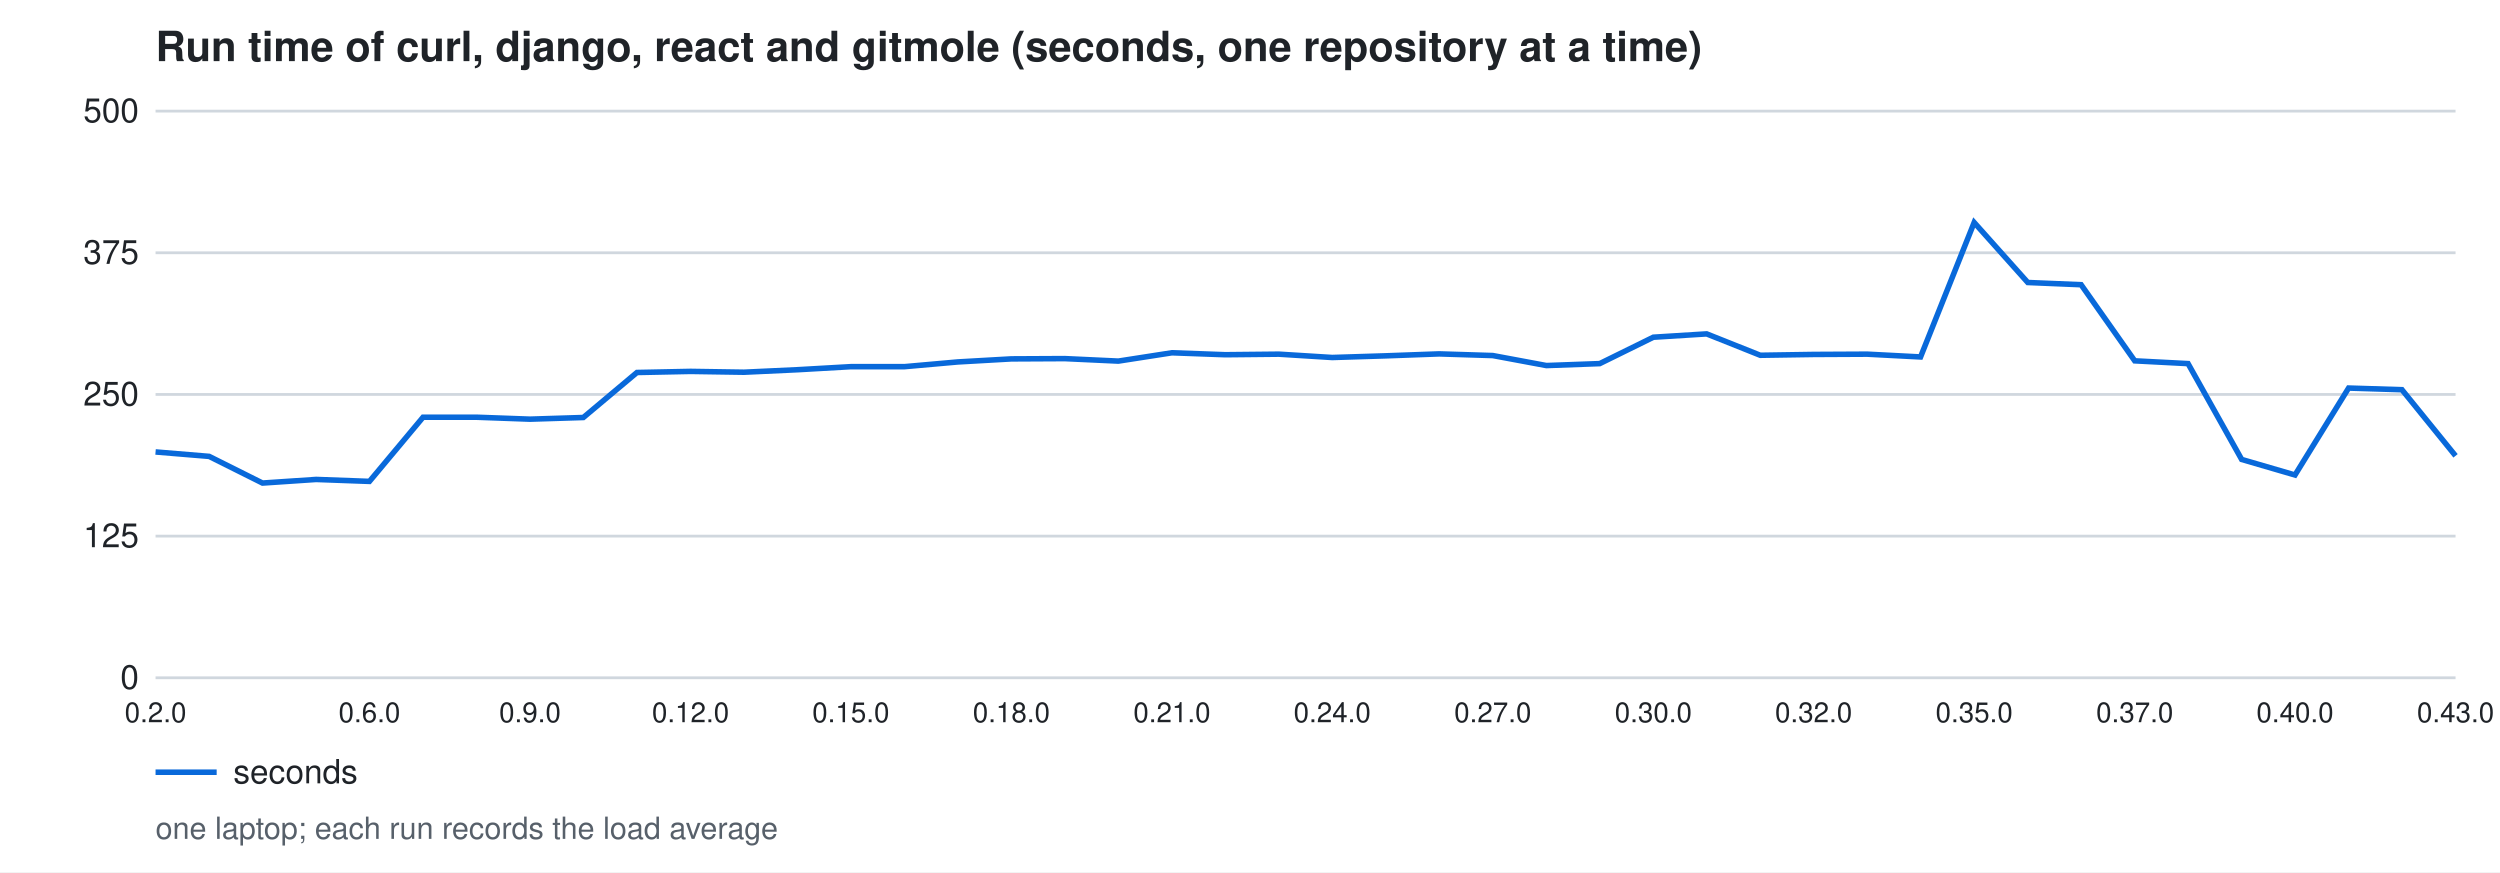
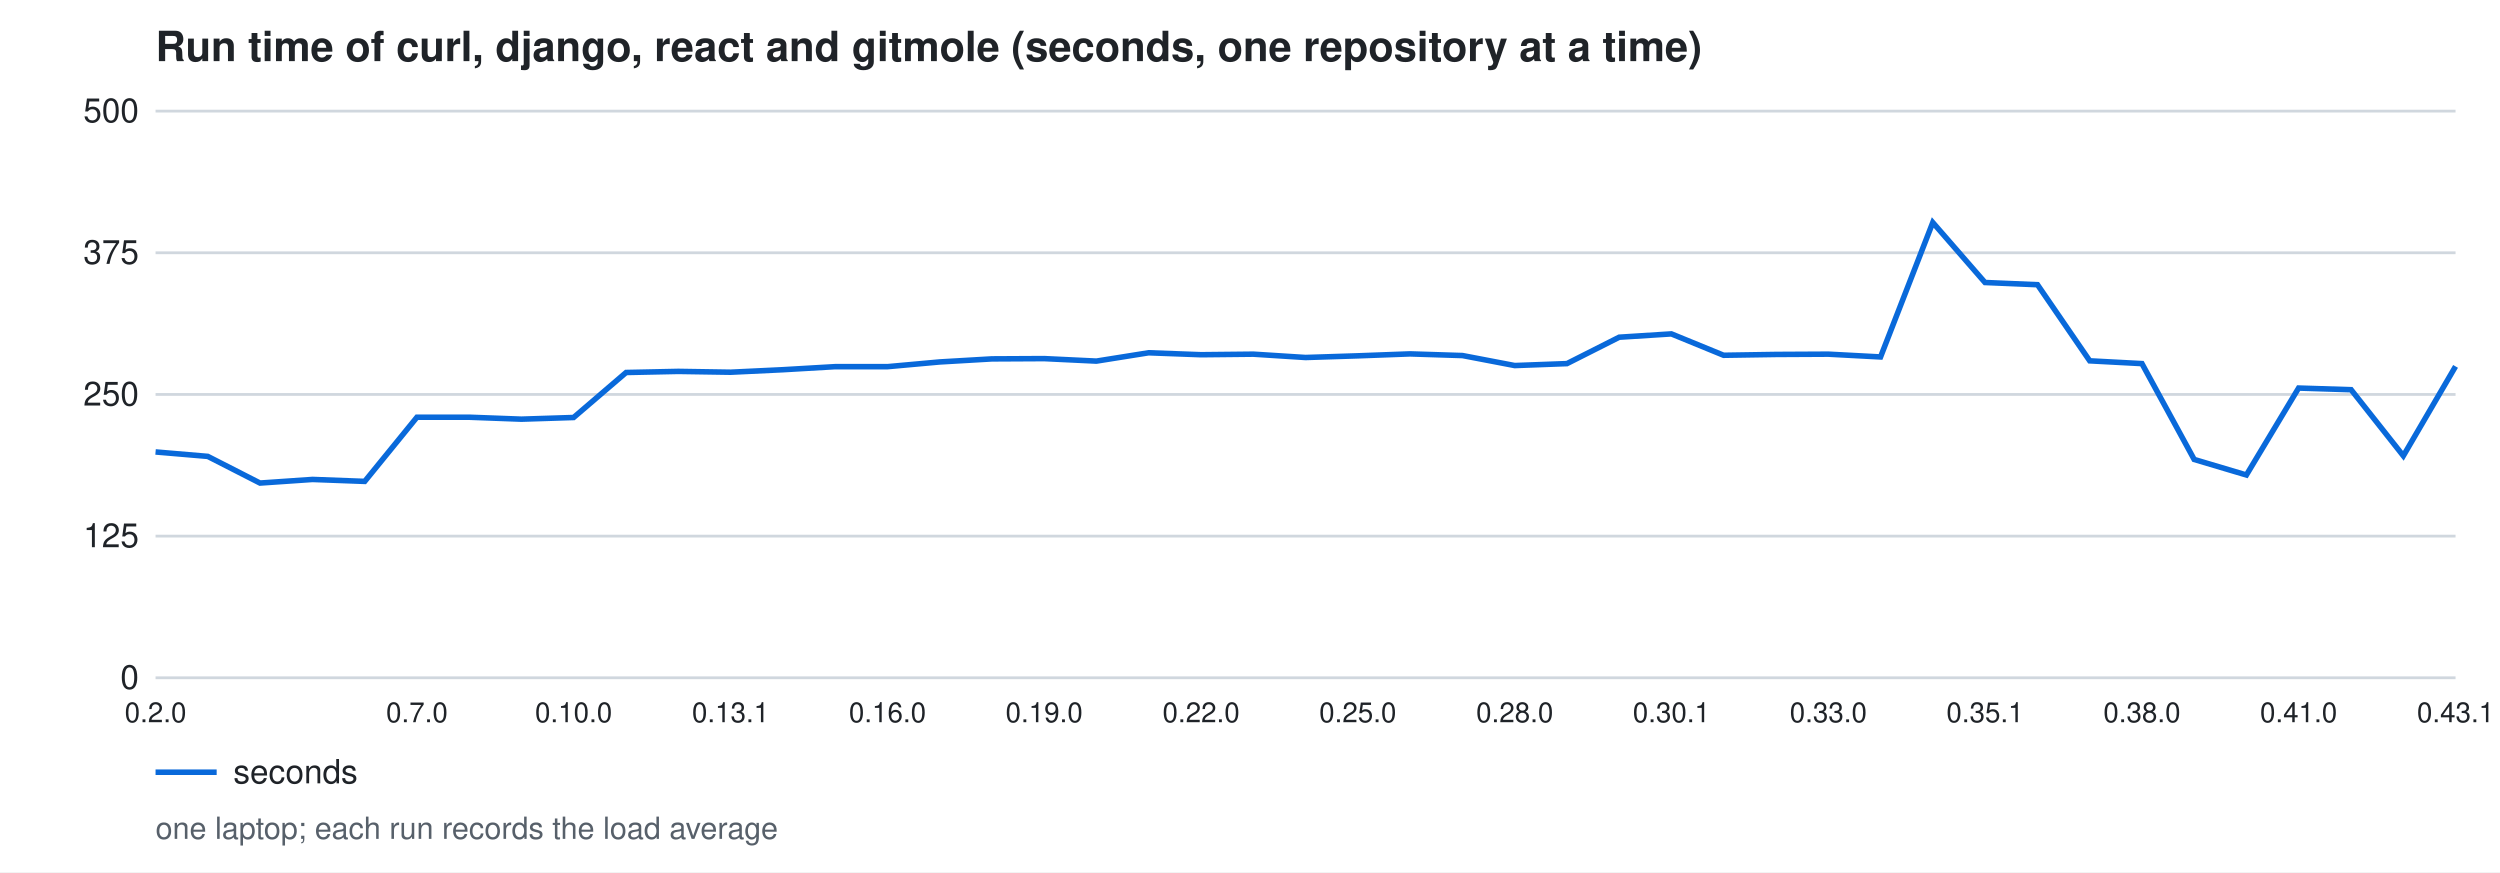
<svg xmlns="http://www.w3.org/2000/svg" width="900" height="314" viewBox="0 0 900 314" font-family="-apple-system,Segoe UI,Helvetica,Arial,sans-serif" font-size="12">
  <rect width="900" height="314" fill="#ffffff" />
  <text x="56" y="22" font-size="15" font-weight="600" fill="#1f2328">Run time of curl, django, react and gitmole (seconds, one repository at a time)</text>
  <line x1="56" y1="244.0" x2="884" y2="244.0" stroke="#d0d7de" stroke-width="1" />
  <text x="50" y="248.0" text-anchor="end" fill="#1f2328">0</text>
  <line x1="56" y1="193.0" x2="884" y2="193.0" stroke="#d0d7de" stroke-width="1" />
  <text x="50" y="197.0" text-anchor="end" fill="#1f2328">125</text>
  <line x1="56" y1="142.0" x2="884" y2="142.0" stroke="#d0d7de" stroke-width="1" />
  <text x="50" y="146.0" text-anchor="end" fill="#1f2328">250</text>
  <line x1="56" y1="91.0" x2="884" y2="91.0" stroke="#d0d7de" stroke-width="1" />
  <text x="50" y="95.0" text-anchor="end" fill="#1f2328">375</text>
  <line x1="56" y1="40.0" x2="884" y2="40.0" stroke="#d0d7de" stroke-width="1" />
  <text x="50" y="44.0" text-anchor="end" fill="#1f2328">500</text>
  <text x="56.0" y="260" text-anchor="middle" fill="#1f2328" font-size="10">0.2.0</text>
-   <text x="133.0" y="260" text-anchor="middle" fill="#1f2328" font-size="10">0.6.0</text>
-   <text x="190.8" y="260" text-anchor="middle" fill="#1f2328" font-size="10">0.9.0</text>
-   <text x="248.6" y="260" text-anchor="middle" fill="#1f2328" font-size="10">0.12.0</text>
-   <text x="306.3" y="260" text-anchor="middle" fill="#1f2328" font-size="10">0.15.0</text>
-   <text x="364.1" y="260" text-anchor="middle" fill="#1f2328" font-size="10">0.18.0</text>
-   <text x="421.9" y="260" text-anchor="middle" fill="#1f2328" font-size="10">0.21.0</text>
-   <text x="479.6" y="260" text-anchor="middle" fill="#1f2328" font-size="10">0.24.0</text>
-   <text x="537.4" y="260" text-anchor="middle" fill="#1f2328" font-size="10">0.27.0</text>
-   <text x="595.2" y="260" text-anchor="middle" fill="#1f2328" font-size="10">0.30.0</text>
-   <text x="652.9" y="260" text-anchor="middle" fill="#1f2328" font-size="10">0.32.0</text>
-   <text x="710.7" y="260" text-anchor="middle" fill="#1f2328" font-size="10">0.35.0</text>
-   <text x="768.5" y="260" text-anchor="middle" fill="#1f2328" font-size="10">0.37.0</text>
-   <text x="826.2" y="260" text-anchor="middle" fill="#1f2328" font-size="10">0.40.0</text>
-   <text x="884.0" y="260" text-anchor="middle" fill="#1f2328" font-size="10">0.43.0</text>
-   <polyline points="56.0,162.7 75.3,164.3 94.5,173.9 113.8,172.6 133.0,173.3 152.3,150.2 171.5,150.2 190.8,150.9 210.0,150.3 229.3,134.1 248.6,133.7 267.8,134.0 287.1,133.1 306.3,132.0 325.6,132.0 344.8,130.3 364.1,129.2 383.3,129.1 402.6,130.0 421.9,127.0 441.1,127.7 460.4,127.5 479.6,128.7 498.9,128.1 518.1,127.4 537.4,128.0 556.7,131.6 575.9,130.9 595.2,121.4 614.4,120.2 633.7,127.9 652.9,127.6 672.2,127.5 691.4,128.5 710.7,80.1 730.0,101.7 749.2,102.5 768.5,129.9 787.7,130.9 807.0,165.4 826.2,171.0 845.5,139.7 864.7,140.3 884.0,164.1" fill="none" stroke="#0969da" stroke-width="2" />
+   <text x="150.1" y="260" text-anchor="middle" fill="#1f2328" font-size="10">0.7.0</text>
+   <text x="206.5" y="260" text-anchor="middle" fill="#1f2328" font-size="10">0.10.0</text>
+   <text x="263.0" y="260" text-anchor="middle" fill="#1f2328" font-size="10">0.13.1</text>
+   <text x="319.5" y="260" text-anchor="middle" fill="#1f2328" font-size="10">0.16.0</text>
+   <text x="375.9" y="260" text-anchor="middle" fill="#1f2328" font-size="10">0.19.0</text>
+   <text x="432.4" y="260" text-anchor="middle" fill="#1f2328" font-size="10">0.22.0</text>
+   <text x="488.8" y="260" text-anchor="middle" fill="#1f2328" font-size="10">0.25.0</text>
+   <text x="545.3" y="260" text-anchor="middle" fill="#1f2328" font-size="10">0.28.0</text>
+   <text x="601.7" y="260" text-anchor="middle" fill="#1f2328" font-size="10">0.30.1</text>
+   <text x="658.2" y="260" text-anchor="middle" fill="#1f2328" font-size="10">0.33.0</text>
+   <text x="714.6" y="260" text-anchor="middle" fill="#1f2328" font-size="10">0.35.1</text>
+   <text x="771.1" y="260" text-anchor="middle" fill="#1f2328" font-size="10">0.38.0</text>
+   <text x="827.5" y="260" text-anchor="middle" fill="#1f2328" font-size="10">0.41.0</text>
+   <text x="884.0" y="260" text-anchor="middle" fill="#1f2328" font-size="10">0.43.1</text>
+   <polyline points="56.0,162.7 74.8,164.3 93.6,173.9 112.5,172.6 131.3,173.3 150.1,150.2 168.9,150.2 187.7,150.9 206.5,150.3 225.4,134.1 244.2,133.7 263.0,134.0 281.8,133.1 300.6,132.0 319.5,132.0 338.3,130.3 357.1,129.2 375.9,129.1 394.7,130.0 413.5,127.0 432.4,127.7 451.2,127.5 470.0,128.7 488.8,128.1 507.6,127.4 526.5,128.0 545.3,131.6 564.1,130.9 582.9,121.4 601.7,120.2 620.5,127.9 639.4,127.6 658.2,127.5 677.0,128.5 695.8,80.1 714.6,101.7 733.5,102.5 752.3,129.9 771.1,130.9 789.9,165.4 808.7,171.0 827.5,139.7 846.4,140.3 865.2,164.1 884.0,131.9" fill="none" stroke="#0969da" stroke-width="2" />
  <line x1="56" y1="278" x2="78" y2="278" stroke="#0969da" stroke-width="2" />
  <text x="84" y="282" fill="#1f2328">seconds</text>
  <text x="56" y="302" fill="#57606a" font-size="11">one laptop; each run records the load average</text>
</svg>
